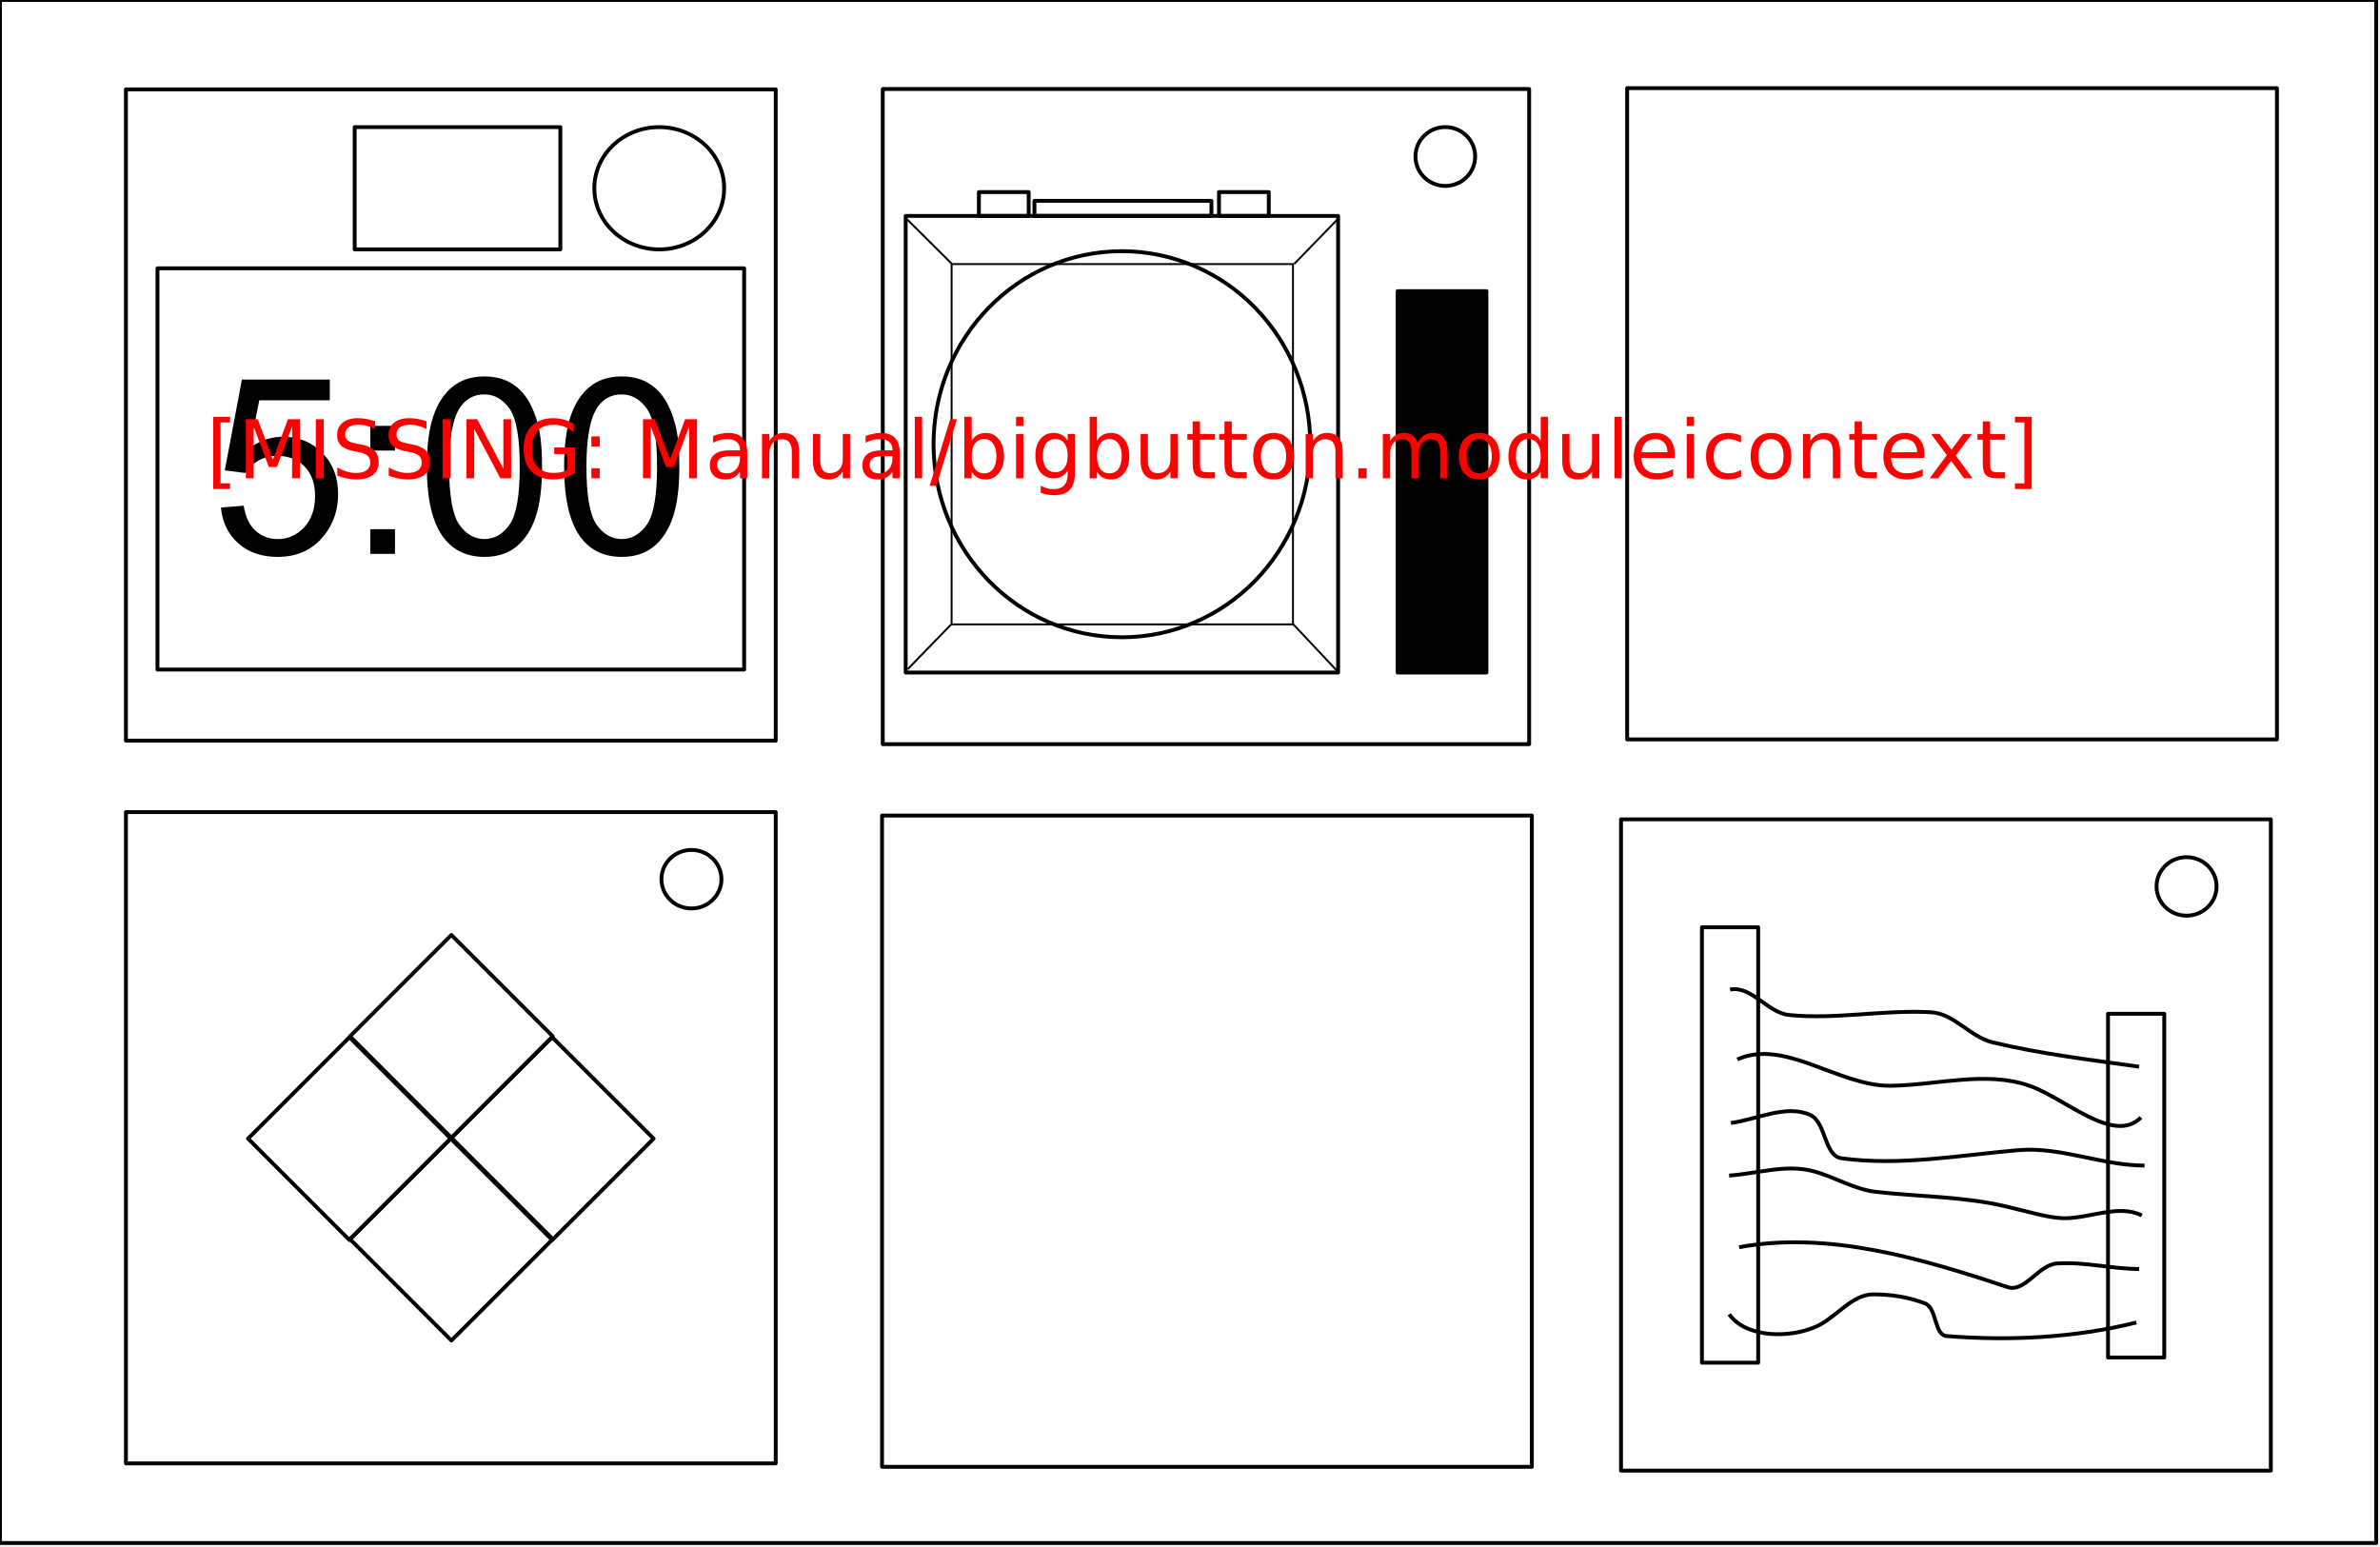
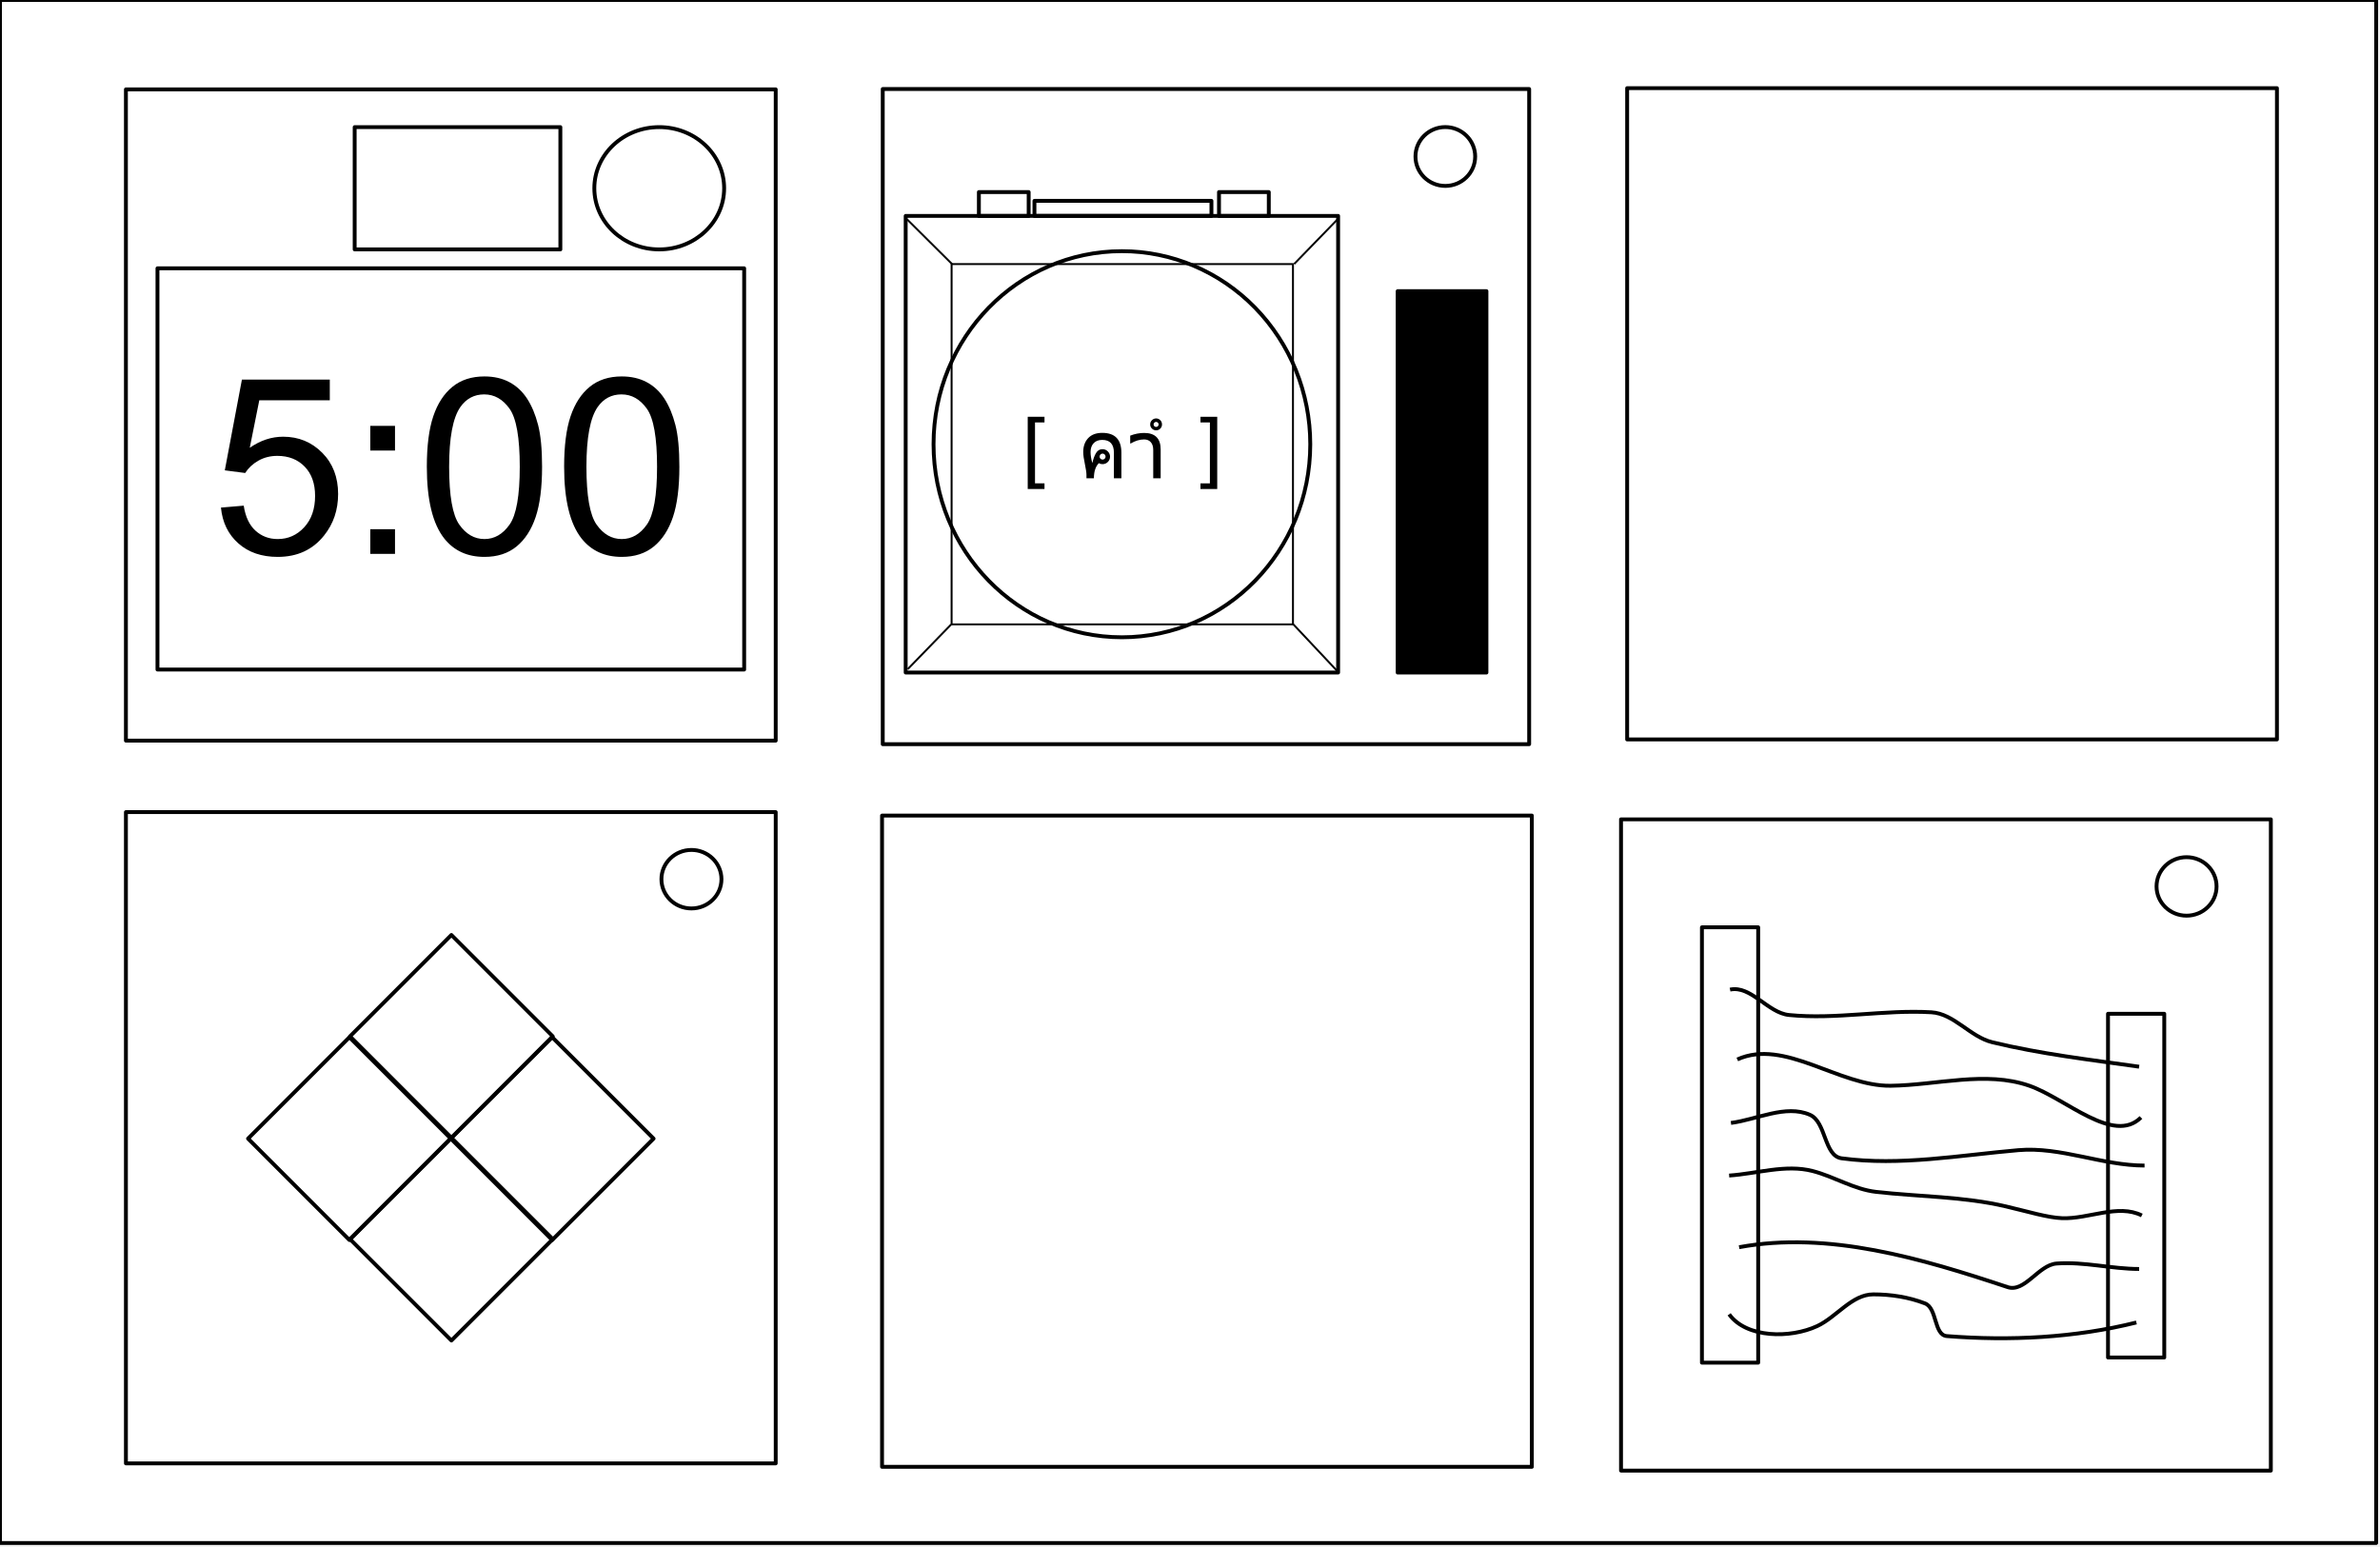
<svg xmlns="http://www.w3.org/2000/svg" id="svg173" stroke-miterlimit="10" stroke-linecap="square" stroke="none" fill="none" viewBox="0.0 0.0 1234.0 802.0" version="1.1">
  <defs id="defs177" />
  <clipPath id="p.0">
    <path id="path2" clip-rule="nonzero" d="m0 0l1234.0 0l0 802.0l-1234.0 0l0 -802.0z" />
  </clipPath>
  <g id="g167" clip-path="url(#p.0)">
    <path style="fill:#000000;fill-opacity:0;fill-rule:evenodd" id="path5" d="M 0,0 H 1234 V 802 H 0 Z" />
    <path style="fill:#ffffff;fill-rule:evenodd" id="path7" d="M 0,-0.001 H 1232 V 800.03 H 0 Z" />
    <path style="fill-rule:evenodd;stroke:#000000;stroke-width:2;stroke-linecap:butt;stroke-linejoin:round" id="path9" d="M 0,-0.001 H 1232 V 800.03 H 0 Z" />
    <path style="fill:#ffffff;fill-rule:evenodd" id="path11" d="m 54.209,40.56 h 348 V 388.529 h -348 z" />
    <path style="fill:#000000;fill-opacity:0;fill-rule:evenodd" id="path13" d="m 65.287,46.336 h 336.913 v 337.669 H 65.287 Z" />
    <path style="fill-rule:evenodd;stroke:#000000;stroke-width:2;stroke-linecap:butt;stroke-linejoin:round" id="path15" d="m 65.287,46.336 h 336.913 v 337.669 H 65.287 Z" />
    <path style="fill:#ffffff;fill-rule:evenodd" id="path17" d="m 81.651,139.121 h 304.189 v 208.031 h -304.189 z" />
    <path style="fill-rule:evenodd;stroke:#000000;stroke-width:2;stroke-linecap:butt;stroke-linejoin:round" id="path19" d="m 81.651,139.121 h 304.189 v 208.031 h -304.189 z" />
    <path style="fill:#000000;fill-opacity:0;fill-rule:evenodd" id="path21" d="m 89.412,150.478 h 288.787 v 181.638 H 89.412 Z" />
    <path style="fill:#000000;fill-rule:nonzero" id="path23" d="m 114.556,263.177 11.812,-1 q 1.312,8.625 6.094,12.969 4.781,4.344 11.531,4.344 8.125,0 13.75,-6.125 5.625,-6.125 5.625,-16.25 0,-9.625 -5.406,-15.188 -5.406,-5.562 -14.156,-5.562 -5.438,0 -9.812,2.469 -4.375,2.469 -6.875,6.406 l -10.562,-1.375 8.875,-47.062 h 45.563 v 10.75 h -36.562 l -4.938,24.625 q 8.25,-5.75 17.312,-5.75 12,0 20.25,8.312 8.25,8.312 8.25,21.375 0,12.438 -7.25,21.5 -8.812,11.125 -24.062,11.125 -12.5,0 -20.406,-7 -7.906,-7 -9.031,-18.562 z m 77.438,-29.563 v -12.812 h 12.812 v 12.812 z m 0,53.563 v -12.812 h 12.812 v 12.812 z m 29.312,-45.188 q 0,-16.25 3.344,-26.156 3.344,-9.906 9.938,-15.281 6.594,-5.375 16.594,-5.375 7.375,0 12.937,2.969 5.562,2.969 9.188,8.562 3.625,5.594 5.688,13.625 2.062,8.031 2.062,21.656 0,16.125 -3.312,26.031 -3.312,9.906 -9.906,15.312 -6.594,5.406 -16.656,5.406 -13.25,0 -20.812,-9.5 -9.062,-11.438 -9.062,-37.25 z m 11.562,0 q 0,22.563 5.281,30.031 5.281,7.469 13.031,7.469 7.75,0 13.031,-7.5 5.281,-7.5 5.281,-30 0,-22.625 -5.281,-30.062 -5.281,-7.438 -13.156,-7.438 -7.75,0 -12.375,6.562 -5.812,8.375 -5.812,30.938 z m 59.625,0 q 0,-16.25 3.344,-26.156 3.344,-9.906 9.938,-15.281 6.594,-5.375 16.594,-5.375 7.375,0 12.938,2.969 5.562,2.969 9.188,8.562 3.625,5.594 5.688,13.625 2.062,8.031 2.062,21.656 0,16.125 -3.312,26.031 -3.312,9.906 -9.906,15.312 -6.594,5.406 -16.656,5.406 -13.25,0 -20.812,-9.5 -9.062,-11.438 -9.062,-37.25 z m 11.562,0 q 0,22.563 5.281,30.031 5.281,7.469 13.031,7.469 7.75,0 13.031,-7.5 5.281,-7.5 5.281,-30 0,-22.625 -5.281,-30.062 -5.281,-7.438 -13.156,-7.438 -7.75,0 -12.375,6.562 -5.812,8.375 -5.812,30.938 z" />
    <path style="fill:#000000;fill-opacity:0;fill-rule:evenodd" id="path25" d="M 457.328,422.866 H 794.241 V 760.536 H 457.328 Z" />
    <path style="fill-rule:evenodd;stroke:#000000;stroke-width:2;stroke-linecap:butt;stroke-linejoin:round" id="path27" d="M 457.328,422.866 H 794.241 V 760.536 H 457.328 Z" />
    <path style="fill:#000000;fill-opacity:0;fill-rule:evenodd" id="path29" d="M 843.654,45.709 H 1180.567 V 383.378 H 843.654 Z" />
    <path style="fill-rule:evenodd;stroke:#000000;stroke-width:2;stroke-linecap:butt;stroke-linejoin:round" id="path31" d="M 843.654,45.709 H 1180.567 V 383.378 H 843.654 Z" />
    <path style="fill:#000000;fill-opacity:0;fill-rule:evenodd" id="path33" d="m 183.892,65.911 h 106.646 v 63.402 H 183.892 Z" />
    <path style="fill-rule:evenodd;stroke:#000000;stroke-width:2;stroke-linecap:butt;stroke-linejoin:round" id="path35" d="m 183.892,65.911 h 106.646 v 63.402 H 183.892 Z" />
    <path style="fill:#000000;fill-opacity:0;fill-rule:evenodd" id="path37" d="m 308.152,97.612 v 0 c 0,-17.508 15.067,-31.701 33.654,-31.701 v 0 c 8.925,0 17.485,3.34 23.797,9.285 6.311,5.945 9.857,14.008 9.857,22.416 v 0 c 0,17.508 -15.067,31.701 -33.654,31.701 v 0 c -18.586,0 -33.654,-14.193 -33.654,-31.701 z" />
    <path style="fill-rule:evenodd;stroke:#000000;stroke-width:2;stroke-linecap:butt;stroke-linejoin:round" id="path39" d="m 308.152,97.612 v 0 c 0,-17.508 15.067,-31.701 33.654,-31.701 v 0 c 8.925,0 17.485,3.34 23.797,9.285 6.311,5.945 9.857,14.008 9.857,22.416 v 0 c 0,17.508 -15.067,31.701 -33.654,31.701 v 0 c -18.586,0 -33.654,-14.193 -33.654,-31.701 z" />
    <path style="fill:#000000;fill-opacity:0;fill-rule:evenodd" id="path41" d="m 183.892,65.911 h 929.543 V 174.352 H 183.892 Z" />
    <path style="fill:#ffffff;fill-rule:evenodd" id="path43" d="M 446.669,40.343 H 792.859 V 390.399 H 446.669 Z" />
    <path style="fill:#000000;fill-opacity:0;fill-rule:evenodd" id="path45" d="m 457.69,46.154 h 335.161 v 339.695 h -335.161 z" />
    <path style="fill-rule:evenodd;stroke:#000000;stroke-width:2;stroke-linecap:butt;stroke-linejoin:round" id="path47" d="m 457.69,46.154 h 335.161 v 339.695 h -335.161 z" />
    <path style="fill:#ffffff;fill-rule:evenodd" id="path49" d="M 469.586,111.948 H 693.799 V 348.699 H 469.586 Z" />
    <path style="fill-rule:evenodd;stroke:#000000;stroke-width:2;stroke-linecap:butt;stroke-linejoin:round" id="path51" d="M 469.586,111.948 H 693.799 V 348.699 H 469.586 Z" />
    <path style="fill:#000000;fill-rule:evenodd" id="path53" d="M 724.672,150.963 H 770.699 V 348.71 H 724.672 Z" />
    <path style="fill-rule:evenodd;stroke:#000000;stroke-width:2;stroke-linecap:butt;stroke-linejoin:round" id="path55" d="M 724.672,150.963 H 770.699 V 348.71 H 724.672 Z" />
    <path style="fill:#ffffff;fill-rule:evenodd" id="path57" d="m 733.902,81.14 v 0 c 0,-8.426 6.93,-15.256 15.478,-15.256 v 0 c 4.105,0 8.042,1.607 10.945,4.468 2.903,2.861 4.533,6.742 4.533,10.788 v 0 c 0,8.426 -6.93,15.256 -15.478,15.256 v 0 c -8.548,0 -15.478,-6.831 -15.478,-15.256 z" />
    <path style="fill-rule:evenodd;stroke:#000000;stroke-width:2;stroke-linecap:butt;stroke-linejoin:round" id="path59" d="m 733.902,81.14 v 0 c 0,-8.426 6.93,-15.256 15.478,-15.256 v 0 c 4.105,0 8.042,1.607 10.945,4.468 2.903,2.861 4.533,6.742 4.533,10.788 v 0 c 0,8.426 -6.93,15.256 -15.478,15.256 v 0 c -8.548,0 -15.478,-6.831 -15.478,-15.256 z" />
    <path style="fill:#ffffff;fill-rule:evenodd" id="path61" d="m 484.03,230.324 v 0 c 0,-55.28 43.725,-100.093 97.663,-100.093 v 0 c 25.902,0 50.743,10.545 69.058,29.317 18.315,18.771 28.605,44.23 28.605,70.776 v 0 c 0,55.28 -43.725,100.093 -97.663,100.093 v 0 c -53.938,0 -97.663,-44.813 -97.663,-100.093 z" />
    <path style="fill-rule:evenodd;stroke:#000000;stroke-width:2;stroke-linecap:butt;stroke-linejoin:round" id="path63" d="m 484.03,230.324 v 0 c 0,-55.28 43.725,-100.093 97.663,-100.093 v 0 c 25.902,0 50.743,10.545 69.058,29.317 18.315,18.771 28.605,44.23 28.605,70.776 v 0 c 0,55.28 -43.725,100.093 -97.663,100.093 v 0 c -53.938,0 -97.663,-44.813 -97.663,-100.093 z" />
    <path style="fill:#000000;fill-opacity:0;fill-rule:evenodd" id="path65" d="m 497.824,194.748 h 201.467 v 71.101 H 497.824 Z" />
    <path style="fill:#000000;fill-opacity:0;fill-rule:evenodd" id="path67" d="m 493.394,136.916 h 176.996 v 186.815 H 493.394 Z" />
    <path style="fill-rule:evenodd;stroke:#000000;stroke-width:1;stroke-linecap:butt;stroke-linejoin:round" id="path69" d="m 493.394,136.916 h 176.996 v 186.815 H 493.394 Z" />
    <path style="fill:#000000;fill-opacity:0;fill-rule:evenodd" id="path71" d="m 470.254,113.676 23.343,23.193" />
    <path style="fill-rule:evenodd;stroke:#000000;stroke-width:1;stroke-linecap:butt;stroke-linejoin:round" id="path73" d="m 470.254,113.676 23.343,23.193" />
    <path style="fill:#000000;fill-opacity:0;fill-rule:evenodd" id="path75" d="m 670.595,323.729 22.967,24.429" />
    <path style="fill-rule:evenodd;stroke:#000000;stroke-width:1;stroke-linecap:butt;stroke-linejoin:round" id="path77" d="m 670.595,323.729 22.967,24.429" />
    <path style="fill:#000000;fill-opacity:0;fill-rule:evenodd" id="path79" d="m 693.536,113.676 -22.528,23.193" />
    <path style="fill-rule:evenodd;stroke:#000000;stroke-width:1;stroke-linecap:butt;stroke-linejoin:round" id="path81" d="m 693.536,113.676 -22.528,23.193" />
    <path style="fill:#000000;fill-opacity:0;fill-rule:evenodd" id="path83" d="m 493.189,323.734 -22.528,23.193" />
    <path style="fill-rule:evenodd;stroke:#000000;stroke-width:1;stroke-linecap:butt;stroke-linejoin:round" id="path85" d="m 493.189,323.734 -22.528,23.193" />
    <path style="fill:#000000;fill-opacity:0;fill-rule:evenodd" id="path87" d="m 507.537,99.589 h 25.818 v 12.357 h -25.818 z" />
    <path style="fill-rule:evenodd;stroke:#000000;stroke-width:2;stroke-linecap:butt;stroke-linejoin:round" id="path89" d="m 507.537,99.589 h 25.818 v 12.357 h -25.818 z" />
    <path style="fill:#000000;fill-opacity:0;fill-rule:evenodd" id="path91" d="m 632.036,99.589 h 25.818 v 12.357 H 632.036 Z" />
    <path style="fill-rule:evenodd;stroke:#000000;stroke-width:2;stroke-linecap:butt;stroke-linejoin:round" id="path93" d="m 632.036,99.589 h 25.818 v 12.357 H 632.036 Z" />
    <path style="fill:#000000;fill-opacity:0;fill-rule:evenodd" id="path95" d="m 536.342,104.146 h 91.772 v 7.795 h -91.772 z" />
    <path style="fill-rule:evenodd;stroke:#000000;stroke-width:2;stroke-linecap:butt;stroke-linejoin:round" id="path97" d="m 536.342,104.146 h 91.772 v 7.795 h -91.772 z" />
    <path style="fill:#ffffff;fill-rule:evenodd" id="path99" d="M 54.21,415.294 H 402.21 V 763.262 H 54.21 Z" />
    <path style="fill:#000000;fill-opacity:0;fill-rule:evenodd" id="path101" d="m 65.289,421.07 h 336.913 V 758.739 H 65.289 Z" />
    <path style="fill-rule:evenodd;stroke:#000000;stroke-width:2;stroke-linecap:butt;stroke-linejoin:round" id="path103" d="m 65.289,421.07 h 336.913 V 758.739 H 65.289 Z" />
    <path style="fill:#000000;fill-opacity:0;fill-rule:evenodd" id="path105" d="m 128.612,590.36 52.567,-52.567 52.567,52.567 -52.567,52.567 z" />
    <path style="fill-rule:evenodd;stroke:#000000;stroke-width:2;stroke-linecap:butt;stroke-linejoin:round" id="path107" d="m 128.612,590.36 52.567,-52.567 52.567,52.567 -52.567,52.567 z" />
    <path style="fill:#000000;fill-opacity:0;fill-rule:evenodd" id="path109" d="m 181.472,642.472 52.567,-52.567 52.567,52.567 -52.567,52.567 z" />
    <path style="fill-rule:evenodd;stroke:#000000;stroke-width:2;stroke-linecap:butt;stroke-linejoin:round" id="path111" d="m 181.472,642.472 52.567,-52.567 52.567,52.567 -52.567,52.567 z" />
    <path style="fill:#000000;fill-opacity:0;fill-rule:evenodd" id="path113" d="m 233.745,590.36 52.567,-52.567 52.567,52.567 -52.567,52.567 z" />
    <path style="fill-rule:evenodd;stroke:#000000;stroke-width:2;stroke-linecap:butt;stroke-linejoin:round" id="path115" d="m 233.745,590.36 52.567,-52.567 52.567,52.567 -52.567,52.567 z" />
    <path style="fill:#000000;fill-opacity:0;fill-rule:evenodd" id="path117" d="m 181.472,537.339 52.567,-52.567 52.567,52.567 -52.567,52.567 z" />
    <path style="fill-rule:evenodd;stroke:#000000;stroke-width:2;stroke-linecap:butt;stroke-linejoin:round" id="path119" d="m 181.472,537.339 52.567,-52.567 52.567,52.567 -52.567,52.567 z" />
    <path style="fill:#ffffff;fill-rule:evenodd" id="path121" d="m 342.944,455.848 v 0 c 0,-8.376 6.966,-15.165 15.559,-15.165 v 0 c 4.127,0 8.084,1.598 11.002,4.442 2.918,2.844 4.557,6.701 4.557,10.724 v 0 c 0,8.376 -6.966,15.165 -15.559,15.165 v 0 c -8.593,0 -15.559,-6.79 -15.559,-15.165 z" />
    <path style="fill-rule:evenodd;stroke:#000000;stroke-width:2;stroke-linecap:butt;stroke-linejoin:round" id="path123" d="m 342.944,455.848 v 0 c 0,-8.376 6.966,-15.165 15.559,-15.165 v 0 c 4.127,0 8.084,1.598 11.002,4.442 2.918,2.844 4.557,6.701 4.557,10.724 v 0 c 0,8.376 -6.966,15.165 -15.559,15.165 v 0 c -8.593,0 -15.559,-6.79 -15.559,-15.165 z" />
    <path style="fill:#ffffff;fill-rule:evenodd" id="path125" d="m 829.407,419.047 h 348 v 347.969 H 829.407 Z" />
    <path style="fill:#000000;fill-opacity:0;fill-rule:evenodd" id="path127" d="m 840.486,424.823 h 336.913 v 337.669 H 840.486 Z" />
    <path style="fill-rule:evenodd;stroke:#000000;stroke-width:2;stroke-linecap:butt;stroke-linejoin:round" id="path129" d="m 840.486,424.823 h 336.913 v 337.669 H 840.486 Z" />
    <path style="fill:#ffffff;fill-rule:evenodd" id="path131" d="m 1118.141,459.601 v 0 c 0,-8.376 6.966,-15.165 15.559,-15.165 v 0 c 4.126,0 8.084,1.598 11.002,4.442 2.918,2.844 4.557,6.701 4.557,10.724 v 0 c 0,8.376 -6.966,15.165 -15.559,15.165 v 0 c -8.593,0 -15.559,-6.79 -15.559,-15.165 z" />
    <path style="fill-rule:evenodd;stroke:#000000;stroke-width:2;stroke-linecap:butt;stroke-linejoin:round" id="path133" d="m 1118.141,459.601 v 0 c 0,-8.376 6.966,-15.165 15.559,-15.165 v 0 c 4.126,0 8.084,1.598 11.002,4.442 2.918,2.844 4.557,6.701 4.557,10.724 v 0 c 0,8.376 -6.966,15.165 -15.559,15.165 v 0 c -8.593,0 -15.559,-6.79 -15.559,-15.165 z" />
    <path style="fill:#000000;fill-opacity:0;fill-rule:evenodd" id="path135" d="m 882.433,480.793 h 29.165 v 225.732 h -29.165 z" />
    <path style="fill-rule:evenodd;stroke:#000000;stroke-width:2;stroke-linecap:butt;stroke-linejoin:round" id="path137" d="m 882.433,480.793 h 29.165 v 225.732 h -29.165 z" />
    <path style="fill:#000000;fill-opacity:0;fill-rule:evenodd" id="path139" d="m 1092.976,525.635 h 29.165 v 178.205 h -29.165 z" />
    <path style="fill-rule:evenodd;stroke:#000000;stroke-width:2;stroke-linecap:butt;stroke-linejoin:round" id="path141" d="m 1092.976,525.635 h 29.165 v 178.205 h -29.165 z" />
    <path style="fill:#000000;fill-opacity:0;fill-rule:evenodd" id="path143" d="m 897.013,513.102 c 10.847,-2.327 19.528,12.062 30.567,13.165 24.493,2.447 49.259,-2.853 73.832,-1.409 11.688,0.687 20.135,12.745 31.509,15.52 25.011,6.101 50.697,9.06 76.184,12.696" />
    <path style="fill-rule:evenodd;stroke:#000000;stroke-width:2;stroke-linecap:butt;stroke-linejoin:round" id="path145" d="m 897.013,513.102 c 10.847,-2.327 19.528,12.062 30.567,13.165 24.493,2.447 49.259,-2.853 73.832,-1.409 11.688,0.687 20.135,12.745 31.509,15.52 25.011,6.101 50.697,9.06 76.184,12.696" />
    <path style="fill:#000000;fill-opacity:0;fill-rule:evenodd" id="path147" d="m 900.774,549.312 c 24.469,-11.123 52.598,13.95 79.475,13.638 23.983,-0.279 49.307,-7.9 71.953,0 18.927,6.603 43.668,30.634 57.843,16.459" />
    <path style="fill-rule:evenodd;stroke:#000000;stroke-width:2;stroke-linecap:butt;stroke-linejoin:round" id="path149" d="m 900.774,549.312 c 24.469,-11.123 52.598,13.95 79.475,13.638 23.983,-0.279 49.307,-7.9 71.953,0 18.927,6.603 43.668,30.634 57.843,16.459" />
    <path style="fill:#000000;fill-opacity:0;fill-rule:evenodd" id="path151" d="m 897.483,582.231 c 13.594,-1.782 28.333,-9.684 40.913,-4.234 8.545,3.702 7.23,21.331 16.459,22.575 30.326,4.089 61.216,-1.605 91.703,-4.234 21.87,-1.886 43.416,7.995 65.367,7.995" />
    <path style="fill-rule:evenodd;stroke:#000000;stroke-width:2;stroke-linecap:butt;stroke-linejoin:round" id="path153" d="m 897.483,582.231 c 13.594,-1.782 28.333,-9.684 40.913,-4.234 8.545,3.702 7.23,21.331 16.459,22.575 30.326,4.089 61.216,-1.605 91.703,-4.234 21.87,-1.886 43.416,7.995 65.367,7.995" />
    <path style="fill:#000000;fill-opacity:0;fill-rule:evenodd" id="path155" d="m 896.541,609.507 c 14.41,-0.974 29.281,-5.962 43.265,-2.352 11.184,2.887 21.443,9.521 32.921,10.816 22.413,2.53 45.286,2.377 67.247,7.525 11.843,2.776 21.627,5.823 29.157,6.113 13.792,0.53 29.04,-7.587 41.383,-1.409" />
    <path style="fill-rule:evenodd;stroke:#000000;stroke-width:2;stroke-linecap:butt;stroke-linejoin:round" id="path157" d="m 896.541,609.507 c 14.41,-0.974 29.281,-5.962 43.265,-2.352 11.184,2.887 21.443,9.521 32.921,10.816 22.413,2.53 45.286,2.377 67.247,7.525 11.843,2.776 21.627,5.823 29.157,6.113 13.792,0.53 29.04,-7.587 41.383,-1.409" />
    <path style="fill:#000000;fill-opacity:0;fill-rule:evenodd" id="path159" d="m 896.541,681.459 c 9.029,12.403 31.702,12.573 45.617,6.113 10.123,-4.699 17.997,-16.459 29.157,-16.459 9.072,0 18.351,1.413 26.806,4.701 6.322,2.458 4.524,16.402 11.286,16.932 32.746,2.566 66.422,0.918 98.286,-7.055" />
    <path style="fill-rule:evenodd;stroke:#000000;stroke-width:2;stroke-linecap:butt;stroke-linejoin:round" id="path161" d="m 896.541,681.459 c 9.029,12.403 31.702,12.573 45.617,6.113 10.123,-4.699 17.997,-16.459 29.157,-16.459 9.072,0 18.351,1.413 26.806,4.701 6.322,2.458 4.524,16.402 11.286,16.932 32.746,2.566 66.422,0.918 98.286,-7.055" />
    <path style="fill:#000000;fill-opacity:0;fill-rule:evenodd" id="path163" d="m 901.714,646.66 c 46.126,-8.543 94.698,5.858 139.202,20.69 8.912,2.97 16.025,-11.532 25.394,-12.226 14.257,-1.055 28.499,2.822 42.795,2.822" />
    <path style="fill-rule:evenodd;stroke:#000000;stroke-width:2;stroke-linecap:butt;stroke-linejoin:round" id="path165" d="m 901.714,646.66 c 46.126,-8.543 94.698,5.858 139.202,20.69 8.912,2.97 16.025,-11.532 25.394,-12.226 14.257,-1.055 28.499,2.822 42.795,2.822" />
  </g>
-   <g id="text171" style="font-size:42px;font-family:sans-serif;text-anchor:middle;fill:#000000" aria-label="[MISSING: Manual/bigbutton.moduleicontext]">
-     <path id="path181" style="fill:#ff0000" d="m 110.566,216.09 h 8.695 v 2.933 h -4.922 v 31.582 h 4.922 v 2.933 h -8.695 z" />
-     <path id="path183" style="fill:#ff0000" d="m 127.485,217.382 h 6.173 l 7.813,20.836 7.854,-20.836 h 6.173 V 248 h -4.04 v -26.886 l -7.896,21 h -4.163 l -7.896,-21 V 248 h -4.02 z" />
-     <path id="path185" style="fill:#ff0000" d="m 163.743,217.382 h 4.143 V 248 h -4.143 z" />
-     <path id="path187" style="fill:#ff0000" d="m 194.484,218.387 v 4.04 q -2.358,-1.128 -4.45,-1.682 -2.092,-0.554 -4.04,-0.554 -3.384,0 -5.229,1.312 -1.825,1.312 -1.825,3.732 0,2.03 1.21,3.076 1.23,1.025 4.635,1.661 l 2.502,0.513 q 4.635,0.882 6.829,3.117 2.215,2.215 2.215,5.947 0,4.45 -2.994,6.747 -2.974,2.297 -8.736,2.297 -2.174,0 -4.635,-0.492 -2.44,-0.492 -5.065,-1.456 v -4.266 q 2.522,1.415 4.942,2.133 2.42,0.718 4.758,0.718 3.548,0 5.476,-1.395 1.928,-1.395 1.928,-3.979 0,-2.256 -1.395,-3.527 -1.374,-1.271 -4.532,-1.907 l -2.522,-0.492 q -4.635,-0.923 -6.706,-2.892 -2.071,-1.969 -2.071,-5.476 0,-4.061 2.851,-6.398 2.871,-2.338 7.896,-2.338 2.153,0 4.389,0.39 2.235,0.39 4.573,1.169 z" />
-     <path id="path189" style="fill:#ff0000" d="m 221.145,218.387 v 4.04 q -2.358,-1.128 -4.45,-1.682 -2.092,-0.554 -4.04,-0.554 -3.384,0 -5.229,1.312 -1.825,1.312 -1.825,3.732 0,2.03 1.21,3.076 1.23,1.025 4.635,1.661 l 2.502,0.513 q 4.635,0.882 6.829,3.117 2.215,2.215 2.215,5.947 0,4.45 -2.994,6.747 -2.974,2.297 -8.736,2.297 -2.174,0 -4.635,-0.492 -2.44,-0.492 -5.065,-1.456 v -4.266 q 2.522,1.415 4.942,2.133 2.42,0.718 4.758,0.718 3.548,0 5.476,-1.395 1.928,-1.395 1.928,-3.979 0,-2.256 -1.395,-3.527 -1.374,-1.271 -4.532,-1.907 l -2.522,-0.492 q -4.635,-0.923 -6.706,-2.892 -2.071,-1.969 -2.071,-5.476 0,-4.061 2.851,-6.398 2.871,-2.338 7.896,-2.338 2.153,0 4.389,0.39 2.235,0.39 4.573,1.169 z" />
-     <path id="path191" style="fill:#ff0000" d="m 229.45,217.382 h 4.143 V 248 h -4.143 z" />
-     <path id="path193" style="fill:#ff0000" d="m 241.837,217.382 h 5.578 l 13.576,25.614 v -25.614 h 4.02 V 248 h -5.578 L 245.856,222.386 V 248 h -4.02 z" />
-     <path id="path195" style="fill:#ff0000" d="m 294.132,243.632 v -8.224 h -6.768 v -3.404 h 10.869 v 13.146 q -2.399,1.702 -5.291,2.584 -2.892,0.861 -6.173,0.861 -7.178,0 -11.238,-4.184 -4.04,-4.204 -4.04,-11.689 0,-7.506 4.04,-11.689 4.061,-4.204 11.238,-4.204 2.994,0 5.681,0.738 2.707,0.738 4.983,2.174 v 4.409 q -2.297,-1.948 -4.881,-2.933 -2.584,-0.984 -5.435,-0.984 -5.619,0 -8.449,3.138 -2.81,3.138 -2.81,9.352 0,6.193 2.81,9.331 2.83,3.138 8.449,3.138 2.194,0 3.917,-0.369 1.723,-0.39 3.097,-1.189 z" />
-     <path id="path197" style="fill:#ff0000" d="m 306.621,242.791 h 4.327 V 248 h -4.327 z m 0,-16.509 h 4.327 v 5.209 h -4.327 z" />
-     <path id="path199" style="fill:#ff0000" d="m 333.384,217.382 h 6.173 l 7.813,20.836 7.854,-20.836 h 6.173 V 248 h -4.04 v -26.886 l -7.896,21 h -4.163 l -7.896,-21 V 248 h -4.02 z" />
-     <path id="path201" style="fill:#ff0000" d="m 379.916,236.454 q -4.573,0 -6.337,1.046 -1.764,1.046 -1.764,3.568 0,2.01 1.312,3.199 1.333,1.169 3.609,1.169 3.138,0 5.024,-2.215 1.907,-2.235 1.907,-5.927 v -0.841 z m 7.526,-1.559 V 248 h -3.773 v -3.486 q -1.292,2.092 -3.22,3.097 -1.928,0.984 -4.717,0.984 -3.527,0 -5.619,-1.969 -2.071,-1.989 -2.071,-5.312 0,-3.876 2.584,-5.845 2.604,-1.969 7.752,-1.969 h 5.291 v -0.369 q 0,-2.604 -1.723,-4.02 -1.702,-1.436 -4.799,-1.436 -1.969,0 -3.835,0.472 -1.866,0.472 -3.589,1.415 v -3.486 q 2.071,-0.8 4.02,-1.189 1.948,-0.41 3.794,-0.41 4.983,0 7.444,2.584 2.461,2.584 2.461,7.834 z" />
-     <path id="path203" style="fill:#ff0000" d="M 414.328,234.137 V 248 h -3.773 v -13.74 q 0,-3.261 -1.271,-4.881 -1.271,-1.62 -3.814,-1.62 -3.056,0 -4.819,1.948 -1.764,1.948 -1.764,5.312 V 248 h -3.794 v -22.969 h 3.794 v 3.568 q 1.354,-2.071 3.179,-3.097 1.846,-1.025 4.245,-1.025 3.958,0 5.988,2.461 2.03,2.44 2.03,7.198 z" />
-     <path id="path205" style="fill:#ff0000" d="m 421.506,238.936 v -13.904 h 3.773 v 13.761 q 0,3.261 1.271,4.901 1.271,1.62 3.814,1.62 3.056,0 4.819,-1.948 1.784,-1.948 1.784,-5.312 v -13.022 h 3.773 V 248 h -3.773 v -3.527 q -1.374,2.092 -3.199,3.117 -1.805,1.005 -4.204,1.005 -3.958,0 -6.009,-2.461 -2.051,-2.461 -2.051,-7.198 z m 9.495,-14.458 z" />
-     <path id="path207" style="fill:#ff0000" d="m 458.994,236.454 q -4.573,0 -6.337,1.046 -1.764,1.046 -1.764,3.568 0,2.01 1.312,3.199 1.333,1.169 3.609,1.169 3.138,0 5.024,-2.215 1.907,-2.235 1.907,-5.927 v -0.841 z m 7.526,-1.559 V 248 h -3.773 v -3.486 q -1.292,2.092 -3.22,3.097 -1.928,0.984 -4.717,0.984 -3.527,0 -5.619,-1.969 -2.071,-1.989 -2.071,-5.312 0,-3.876 2.584,-5.845 2.604,-1.969 7.752,-1.969 h 5.291 v -0.369 q 0,-2.604 -1.723,-4.02 -1.702,-1.436 -4.799,-1.436 -1.969,0 -3.835,0.472 -1.866,0.472 -3.589,1.415 v -3.486 q 2.071,-0.8 4.02,-1.189 1.948,-0.41 3.794,-0.41 4.983,0 7.444,2.584 2.461,2.584 2.461,7.834 z" />
-     <path id="path209" style="fill:#ff0000" d="m 474.313,216.09 h 3.773 V 248 h -3.773 z" />
-     <path id="path211" style="fill:#ff0000" d="m 492.668,217.382 h 3.486 l -10.664,34.515 h -3.486 z" />
-     <path id="path213" style="fill:#ff0000" d="m 516.642,236.536 q 0,-4.163 -1.723,-6.521 -1.702,-2.379 -4.696,-2.379 -2.994,0 -4.717,2.379 -1.702,2.358 -1.702,6.521 0,4.163 1.702,6.542 1.723,2.358 4.717,2.358 2.994,0 4.696,-2.358 1.723,-2.379 1.723,-6.542 z m -12.838,-8.019 q 1.189,-2.051 2.994,-3.035 1.825,-1.005 4.348,-1.005 4.184,0 6.788,3.322 2.625,3.322 2.625,8.736 0,5.414 -2.625,8.736 -2.604,3.322 -6.788,3.322 -2.522,0 -4.348,-0.984 -1.805,-1.005 -2.994,-3.056 V 248 h -3.794 v -31.91 h 3.794 z" />
-     <path id="path215" style="fill:#ff0000" d="m 526.813,225.031 h 3.773 V 248 h -3.773 z m 0,-8.941 h 3.773 v 4.778 h -3.773 z" />
-     <path id="path217" style="fill:#ff0000" d="m 553.576,236.249 q 0,-4.102 -1.702,-6.357 -1.682,-2.256 -4.737,-2.256 -3.035,0 -4.737,2.256 -1.682,2.256 -1.682,6.357 0,4.081 1.682,6.337 1.702,2.256 4.737,2.256 3.056,0 4.737,-2.256 1.702,-2.256 1.702,-6.337 z m 3.773,8.9 q 0,5.865 -2.604,8.716 -2.604,2.871 -7.978,2.871 -1.989,0 -3.753,-0.308 -1.764,-0.287 -3.425,-0.902 v -3.671 q 1.661,0.902 3.281,1.333 1.62,0.431 3.302,0.431 3.712,0 5.558,-1.948 1.846,-1.928 1.846,-5.845 v -1.866 q -1.169,2.03 -2.994,3.035 Q 548.757,248 546.214,248 q -4.225,0 -6.809,-3.22 -2.584,-3.22 -2.584,-8.531 0,-5.332 2.584,-8.552 2.584,-3.22 6.809,-3.22 2.543,0 4.368,1.005 1.825,1.005 2.994,3.035 v -3.486 h 3.773 z" />
-     <path id="path219" style="fill:#ff0000" d="m 581.61,236.536 q 0,-4.163 -1.723,-6.521 -1.702,-2.379 -4.696,-2.379 -2.994,0 -4.717,2.379 -1.702,2.358 -1.702,6.521 0,4.163 1.702,6.542 1.723,2.358 4.717,2.358 2.994,0 4.696,-2.358 1.723,-2.379 1.723,-6.542 z m -12.838,-8.019 q 1.189,-2.051 2.994,-3.035 1.825,-1.005 4.348,-1.005 4.184,0 6.788,3.322 2.625,3.322 2.625,8.736 0,5.414 -2.625,8.736 -2.604,3.322 -6.788,3.322 -2.522,0 -4.348,-0.984 -1.805,-1.005 -2.994,-3.056 V 248 h -3.794 v -31.91 h 3.794 z" />
-     <path id="path221" style="fill:#ff0000" d="m 591.393,238.936 v -13.904 h 3.773 v 13.761 q 0,3.261 1.271,4.901 1.271,1.62 3.814,1.62 3.056,0 4.819,-1.948 1.784,-1.948 1.784,-5.312 v -13.022 h 3.773 V 248 h -3.773 v -3.527 q -1.374,2.092 -3.199,3.117 -1.805,1.005 -4.204,1.005 -3.958,0 -6.009,-2.461 -2.051,-2.461 -2.051,-7.198 z m 9.495,-14.458 z" />
-     <path id="path223" style="fill:#ff0000" d="m 622.175,218.51 v 6.521 h 7.772 v 2.933 h -7.772 v 12.469 q 0,2.81 0.759,3.609 0.779,0.8 3.138,0.8 h 3.876 V 248 h -3.876 q -4.368,0 -6.029,-1.62 -1.661,-1.641 -1.661,-5.947 v -12.469 h -2.769 v -2.933 h 2.769 v -6.521 z" />
-     <path id="path225" style="fill:#ff0000" d="m 638.663,218.51 v 6.521 h 7.772 v 2.933 h -7.772 v 12.469 q 0,2.81 0.759,3.609 0.779,0.8 3.138,0.8 h 3.876 V 248 h -3.876 q -4.368,0 -6.029,-1.62 -1.661,-1.641 -1.661,-5.947 v -12.469 h -2.769 v -2.933 h 2.769 v -6.521 z" />
-     <path id="path227" style="fill:#ff0000" d="m 660.319,227.677 q -3.035,0 -4.799,2.379 -1.764,2.358 -1.764,6.48 0,4.122 1.743,6.501 1.764,2.358 4.819,2.358 3.015,0 4.778,-2.379 1.764,-2.379 1.764,-6.48 0,-4.081 -1.764,-6.46 -1.764,-2.399 -4.778,-2.399 z m 0,-3.199 q 4.922,0 7.731,3.199 2.81,3.199 2.81,8.859 0,5.64 -2.81,8.859 -2.81,3.199 -7.731,3.199 -4.942,0 -7.752,-3.199 -2.789,-3.22 -2.789,-8.859 0,-5.66 2.789,-8.859 2.81,-3.199 7.752,-3.199 z" />
-     <path id="path229" style="fill:#ff0000" d="M 696.188,234.137 V 248 h -3.773 v -13.74 q 0,-3.261 -1.271,-4.881 -1.271,-1.62 -3.814,-1.62 -3.056,0 -4.819,1.948 -1.764,1.948 -1.764,5.312 V 248 h -3.794 v -22.969 h 3.794 v 3.568 q 1.354,-2.071 3.179,-3.097 1.846,-1.025 4.245,-1.025 3.958,0 5.988,2.461 2.03,2.44 2.03,7.198 z" />
-     <path id="path231" style="fill:#ff0000" d="m 704.288,242.791 h 4.327 V 248 h -4.327 z" />
-     <path id="path233" style="fill:#ff0000" d="m 735.009,229.44 q 1.415,-2.543 3.384,-3.753 1.969,-1.21 4.635,-1.21 3.589,0 5.537,2.522 1.948,2.502 1.948,7.137 V 248 h -3.794 v -13.74 q 0,-3.302 -1.169,-4.901 -1.169,-1.6 -3.568,-1.6 -2.933,0 -4.635,1.948 -1.702,1.948 -1.702,5.312 V 248 h -3.794 v -13.74 q 0,-3.322 -1.169,-4.901 -1.169,-1.6 -3.609,-1.6 -2.892,0 -4.594,1.969 -1.702,1.948 -1.702,5.291 V 248 h -3.794 v -22.969 h 3.794 v 3.568 q 1.292,-2.112 3.097,-3.117 1.805,-1.005 4.286,-1.005 2.502,0 4.245,1.271 1.764,1.271 2.604,3.691 z" />
-     <path id="path235" style="fill:#ff0000" d="m 766.96,227.677 q -3.035,0 -4.799,2.379 -1.764,2.358 -1.764,6.48 0,4.122 1.743,6.501 1.764,2.358 4.819,2.358 3.015,0 4.778,-2.379 1.764,-2.379 1.764,-6.48 0,-4.081 -1.764,-6.46 -1.764,-2.399 -4.778,-2.399 z m 0,-3.199 q 4.922,0 7.731,3.199 2.81,3.199 2.81,8.859 0,5.64 -2.81,8.859 -2.81,3.199 -7.731,3.199 -4.942,0 -7.752,-3.199 -2.789,-3.22 -2.789,-8.859 0,-5.66 2.789,-8.859 2.81,-3.199 7.752,-3.199 z" />
-     <path id="path237" style="fill:#ff0000" d="m 798.85,228.518 v -12.428 h 3.773 V 248 h -3.773 v -3.445 q -1.189,2.051 -3.015,3.056 -1.805,0.984 -4.348,0.984 -4.163,0 -6.788,-3.322 -2.604,-3.322 -2.604,-8.736 0,-5.414 2.604,-8.736 2.625,-3.322 6.788,-3.322 2.543,0 4.348,1.005 1.825,0.984 3.015,3.035 z m -12.858,8.019 q 0,4.163 1.702,6.542 1.723,2.358 4.717,2.358 2.994,0 4.717,-2.358 1.723,-2.379 1.723,-6.542 0,-4.163 -1.723,-6.521 -1.723,-2.379 -4.717,-2.379 -2.994,0 -4.717,2.379 -1.702,2.358 -1.702,6.521 z" />
-     <path id="path239" style="fill:#ff0000" d="m 810.006,238.936 v -13.904 h 3.773 v 13.761 q 0,3.261 1.271,4.901 1.271,1.62 3.814,1.62 3.056,0 4.819,-1.948 1.784,-1.948 1.784,-5.312 v -13.022 h 3.773 V 248 h -3.773 v -3.527 q -1.374,2.092 -3.199,3.117 -1.805,1.005 -4.204,1.005 -3.958,0 -6.009,-2.461 -2.051,-2.461 -2.051,-7.198 z m 9.495,-14.458 z" />
-     <path id="path241" style="fill:#ff0000" d="m 837.056,216.09 h 3.773 V 248 h -3.773 z" />
-     <path id="path243" style="fill:#ff0000" d="m 868.351,235.572 v 1.846 h -17.35 q 0.246,3.896 2.338,5.947 2.112,2.03 5.865,2.03 2.174,0 4.204,-0.533 2.051,-0.533 4.061,-1.6 v 3.568 q -2.03,0.861 -4.163,1.312 -2.133,0.451 -4.327,0.451 -5.496,0 -8.716,-3.199 -3.199,-3.199 -3.199,-8.654 0,-5.64 3.035,-8.941 3.056,-3.322 8.224,-3.322 4.635,0 7.321,2.994 2.707,2.974 2.707,8.101 z m -3.773,-1.107 q -0.041,-3.097 -1.743,-4.942 -1.682,-1.846 -4.471,-1.846 -3.158,0 -5.065,1.784 -1.887,1.784 -2.174,5.024 z" />
-     <path id="path245" style="fill:#ff0000" d="m 874.544,225.031 h 3.773 V 248 h -3.773 z m 0,-8.941 h 3.773 v 4.778 h -3.773 z" />
-     <path id="path247" style="fill:#ff0000" d="m 902.722,225.913 v 3.527 q -1.6,-0.882 -3.22,-1.312 -1.6,-0.451 -3.24,-0.451 -3.671,0 -5.701,2.338 -2.03,2.317 -2.03,6.521 0,4.204 2.03,6.542 2.03,2.317 5.701,2.317 1.641,0 3.24,-0.431 1.62,-0.451 3.22,-1.333 v 3.486 q -1.579,0.738 -3.281,1.107 -1.682,0.369 -3.589,0.369 -5.188,0 -8.244,-3.261 -3.056,-3.261 -3.056,-8.798 0,-5.619 3.076,-8.839 3.097,-3.22 8.47,-3.22 1.743,0 3.404,0.369 1.661,0.349 3.22,1.066 z" />
-     <path id="path249" style="fill:#ff0000" d="m 918.226,227.677 q -3.035,0 -4.799,2.379 -1.764,2.358 -1.764,6.48 0,4.122 1.743,6.501 1.764,2.358 4.819,2.358 3.015,0 4.778,-2.379 1.764,-2.379 1.764,-6.48 0,-4.081 -1.764,-6.46 -1.764,-2.399 -4.778,-2.399 z m 0,-3.199 q 4.922,0 7.731,3.199 2.81,3.199 2.81,8.859 0,5.64 -2.81,8.859 -2.81,3.199 -7.731,3.199 -4.942,0 -7.752,-3.199 -2.789,-3.22 -2.789,-8.859 0,-5.66 2.789,-8.859 2.81,-3.199 7.752,-3.199 z" />
-     <path id="path251" style="fill:#ff0000" d="M 954.094,234.137 V 248 h -3.773 v -13.74 q 0,-3.261 -1.271,-4.881 -1.271,-1.62 -3.814,-1.62 -3.056,0 -4.819,1.948 -1.764,1.948 -1.764,5.312 V 248 h -3.794 v -22.969 h 3.794 v 3.568 q 1.354,-2.071 3.179,-3.097 1.846,-1.025 4.245,-1.025 3.958,0 5.988,2.461 2.03,2.44 2.03,7.198 z" />
-     <path id="path253" style="fill:#ff0000" d="m 965.394,218.51 v 6.521 h 7.772 v 2.933 h -7.772 v 12.469 q 0,2.81 0.759,3.609 0.779,0.8 3.138,0.8 h 3.876 V 248 h -3.876 q -4.368,0 -6.029,-1.62 -1.661,-1.641 -1.661,-5.947 v -12.469 h -2.769 v -2.933 h 2.769 v -6.521 z" />
-     <path id="path255" style="fill:#ff0000" d="m 997.796,235.572 v 1.846 h -17.35 q 0.246,3.896 2.338,5.947 2.112,2.03 5.865,2.03 2.174,0 4.204,-0.533 2.051,-0.533 4.061,-1.6 v 3.568 q -2.03,0.861 -4.163,1.312 -2.133,0.451 -4.327,0.451 -5.496,0 -8.716,-3.199 -3.199,-3.199 -3.199,-8.654 0,-5.64 3.035,-8.941 3.056,-3.322 8.224,-3.322 4.635,0 7.321,2.994 2.707,2.974 2.707,8.101 z m -3.773,-1.107 q -0.041,-3.097 -1.743,-4.942 -1.682,-1.846 -4.471,-1.846 -3.158,0 -5.065,1.784 -1.887,1.784 -2.174,5.024 z" />
-     <path id="path257" style="fill:#ff0000" d="m 1022.344,225.031 -8.306,11.177 8.736,11.792 h -4.45 l -6.686,-9.023 -6.686,9.023 h -4.45 l 8.921,-12.018 -8.162,-10.951 h 4.45 l 6.091,8.183 6.091,-8.183 z" />
-     <path id="path259" style="fill:#ff0000" d="m 1031.839,218.51 v 6.521 h 7.772 v 2.933 h -7.772 v 12.469 q 0,2.81 0.759,3.609 0.779,0.8 3.138,0.8 h 3.876 V 248 h -3.876 q -4.368,0 -6.029,-1.62 -1.661,-1.641 -1.661,-5.947 v -12.469 h -2.768 v -2.933 h 2.768 v -6.521 z" />
-     <path id="path261" style="fill:#ff0000" d="m 1053.413,216.09 v 37.447 h -8.695 v -2.933 h 4.901 v -31.582 h -4.901 v -2.933 z" />
+   <g id="text171" style="font-size:42px;font-family:'DejaVu Sans', sans-serif;text-anchor:middle;fill:#000000" aria-label="[ คำ ]">
+     <path id="path181" style="" d="m 532.863,216.09 h 8.695 v 2.933 h -4.922 v 31.582 h 4.922 v 2.933 h -8.695 z" />
+     <path id="path183" style="" d="m 581.426,248 h -3.876 v -13.228 q 0,-6.686 -6.05,-6.686 -2.892,0 -4.471,1.723 -1.579,1.702 -1.579,4.532 0,2.584 0.923,5.763 0.677,-3.158 1.887,-5.188 1.21,-2.03 3.363,-2.03 1.6,0 2.748,1.148 1.169,1.148 1.169,2.748 0,1.6 -1.148,2.748 -1.148,1.128 -2.769,1.128 -1.066,0 -1.887,-0.513 -2.563,2.584 -2.563,7.854 h -3.855 v -1.764 q 0,-1.702 -0.779,-5.414 -0.902,-4.225 -0.902,-6.439 0,-4.45 2.543,-7.198 2.563,-2.748 7.321,-2.748 9.926,0 9.926,10.336 z m -9.762,-9.7 q 0.636,0 1.087,-0.451 0.472,-0.451 0.472,-1.066 0,-0.677 -0.451,-1.128 -0.451,-0.472 -1.107,-0.472 -0.636,0 -1.087,0.472 -0.451,0.451 -0.451,1.128 0,0.615 0.451,1.066 0.472,0.451 1.087,0.451 z" />
+     <path id="path185" style="" d="m 601.79,248 h -3.855 v -14.704 q 0,-2.646 -1.271,-4.04 -1.251,-1.415 -3.466,-1.415 -3.384,0 -6.932,2.092 h -0.267 v -4.061 q 3.63,-1.395 7.198,-1.395 8.593,0 8.593,8.572 z" />
+     <path id="path187" style="" d="m 599.432,216.951 q 1.271,0 2.174,0.923 0.882,0.902 0.882,2.194 0,1.251 -0.882,2.153 -0.902,0.902 -2.174,0.902 -1.251,0 -2.153,-0.902 -0.923,-0.902 -0.923,-2.153 0,-1.292 0.902,-2.194 0.902,-0.923 2.174,-0.923 z m 0,4.409 q 0.533,0 0.923,-0.369 0.369,-0.39 0.369,-0.923 0,-0.533 -0.369,-0.923 -0.39,-0.39 -0.923,-0.39 -0.533,0 -0.923,0.39 -0.39,0.39 -0.39,0.923 0,0.533 0.39,0.923 0.39,0.369 0.923,0.369 z" />
+     <path id="path189" style="" d="m 631.116,216.09 v 37.447 h -8.695 v -2.933 h 4.901 v -31.582 h -4.901 v -2.933 z" />
  </g>
</svg>
